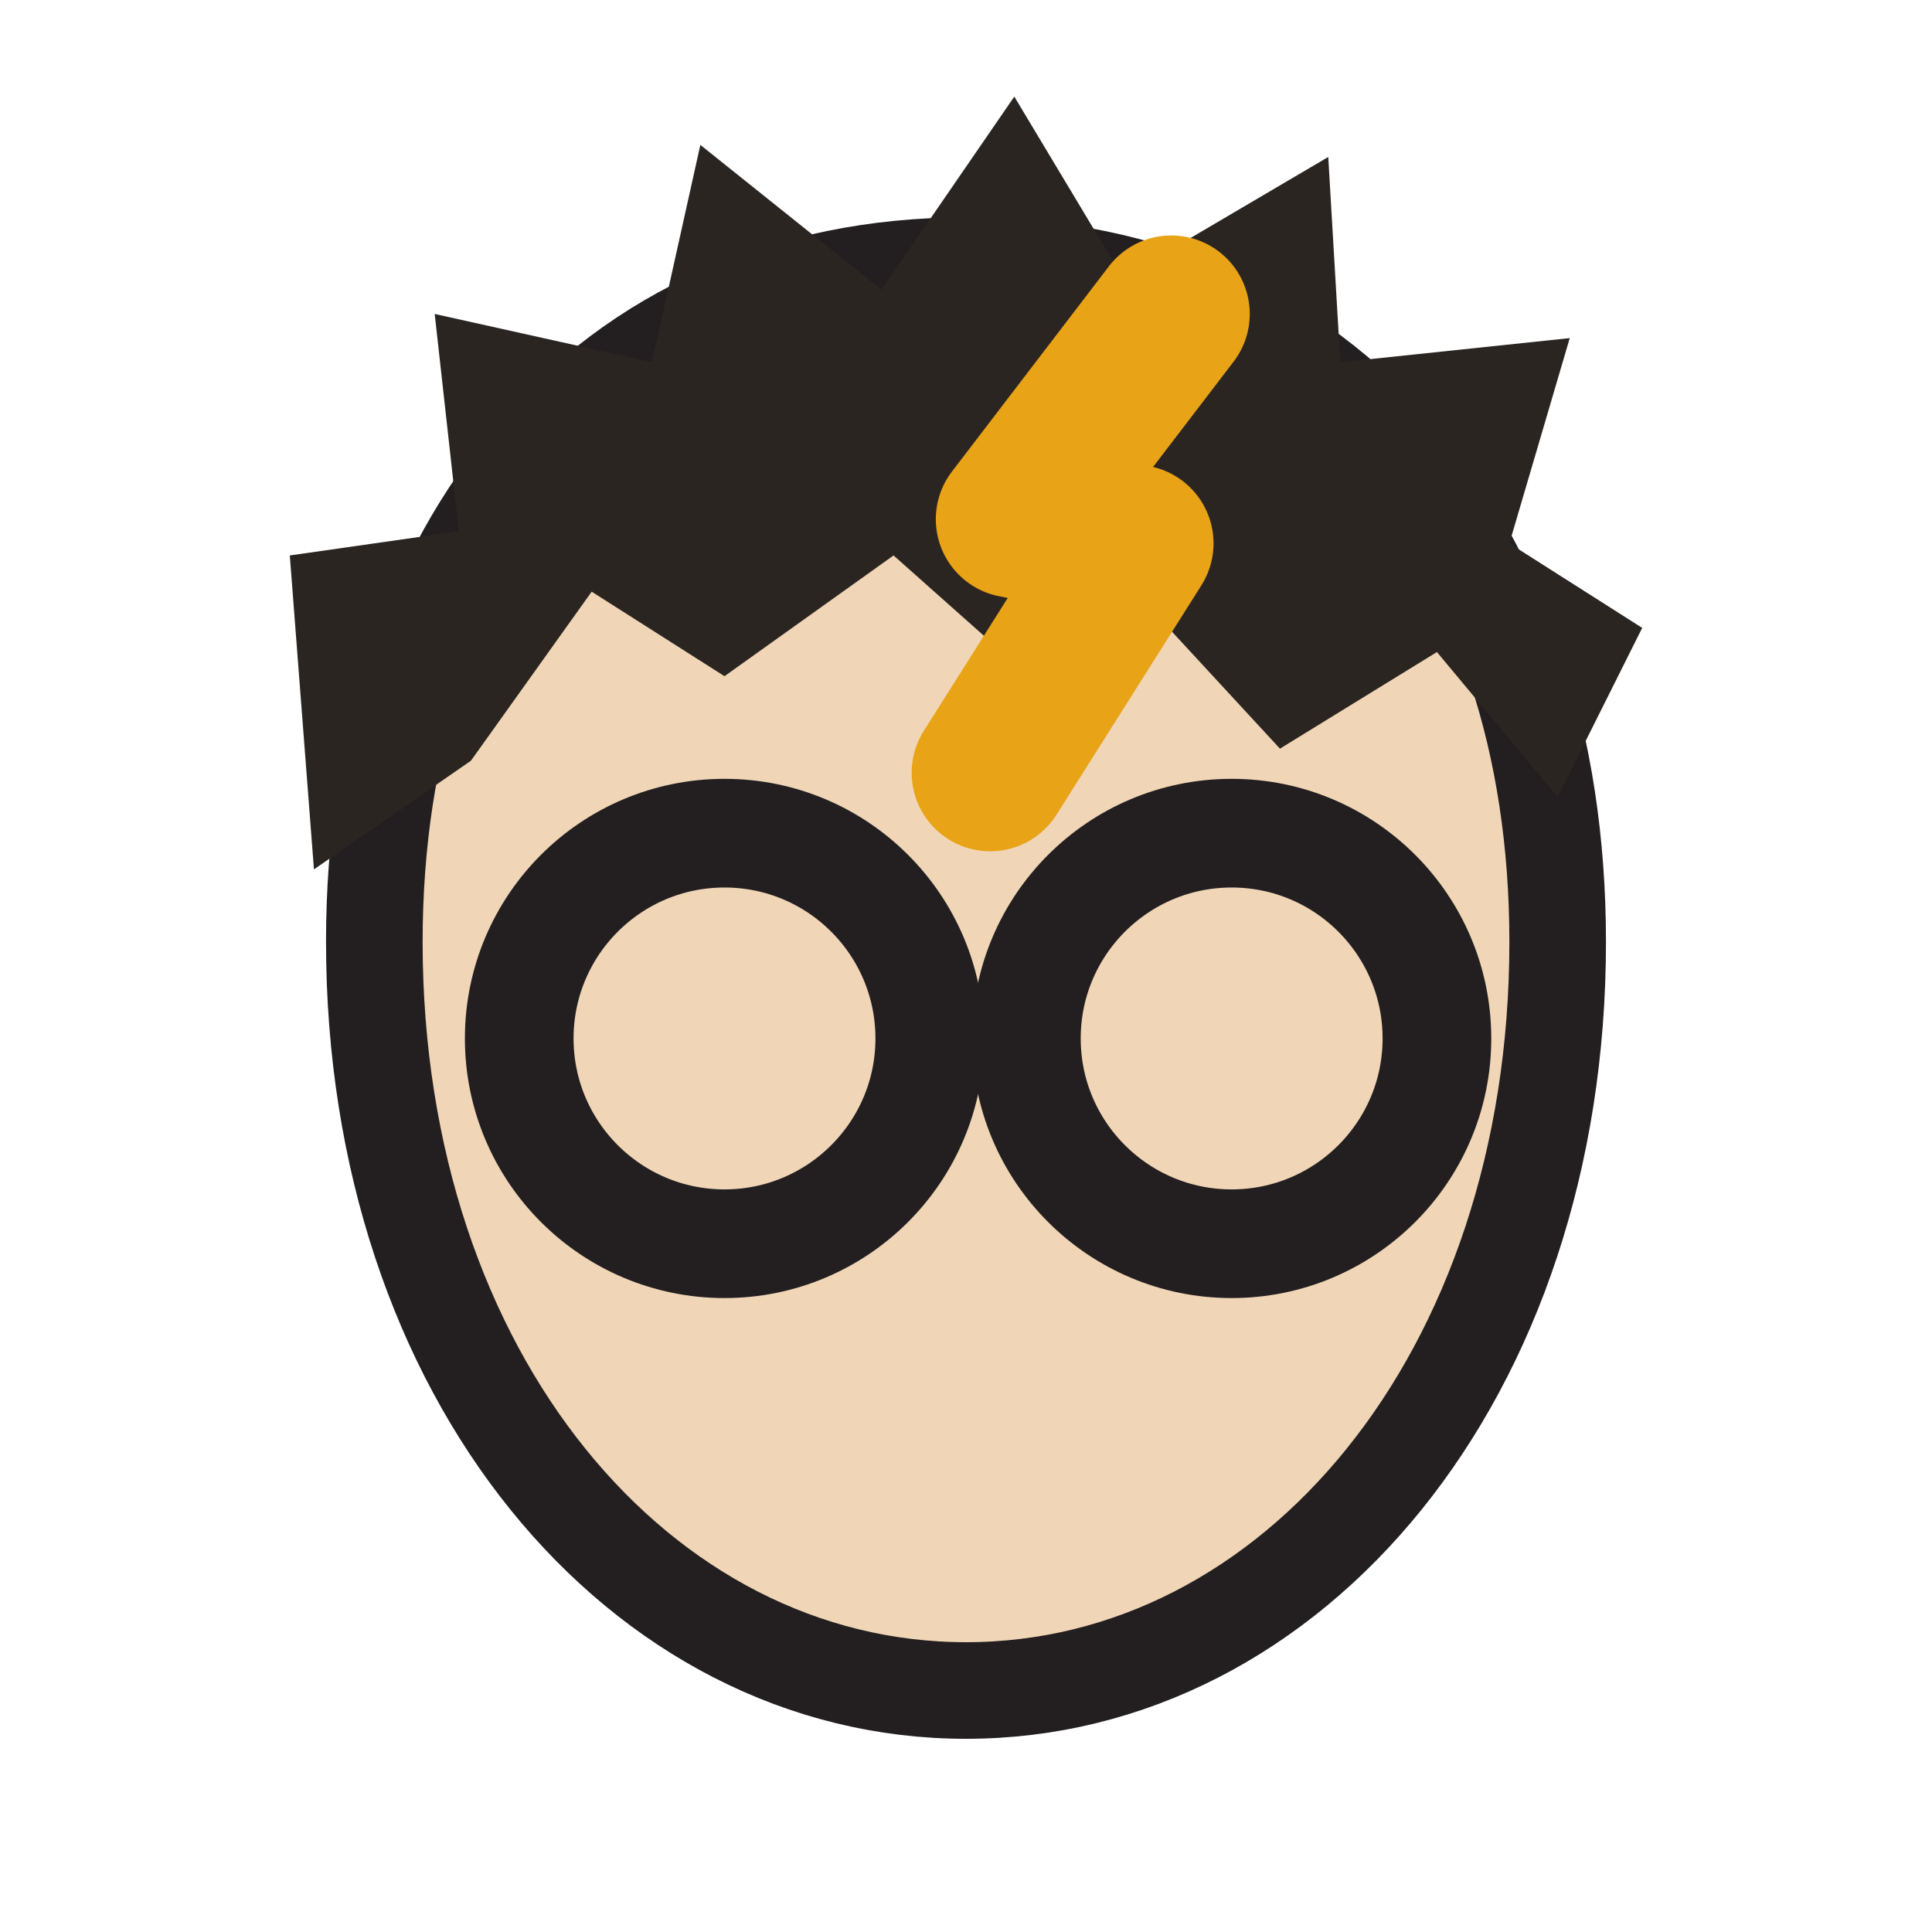
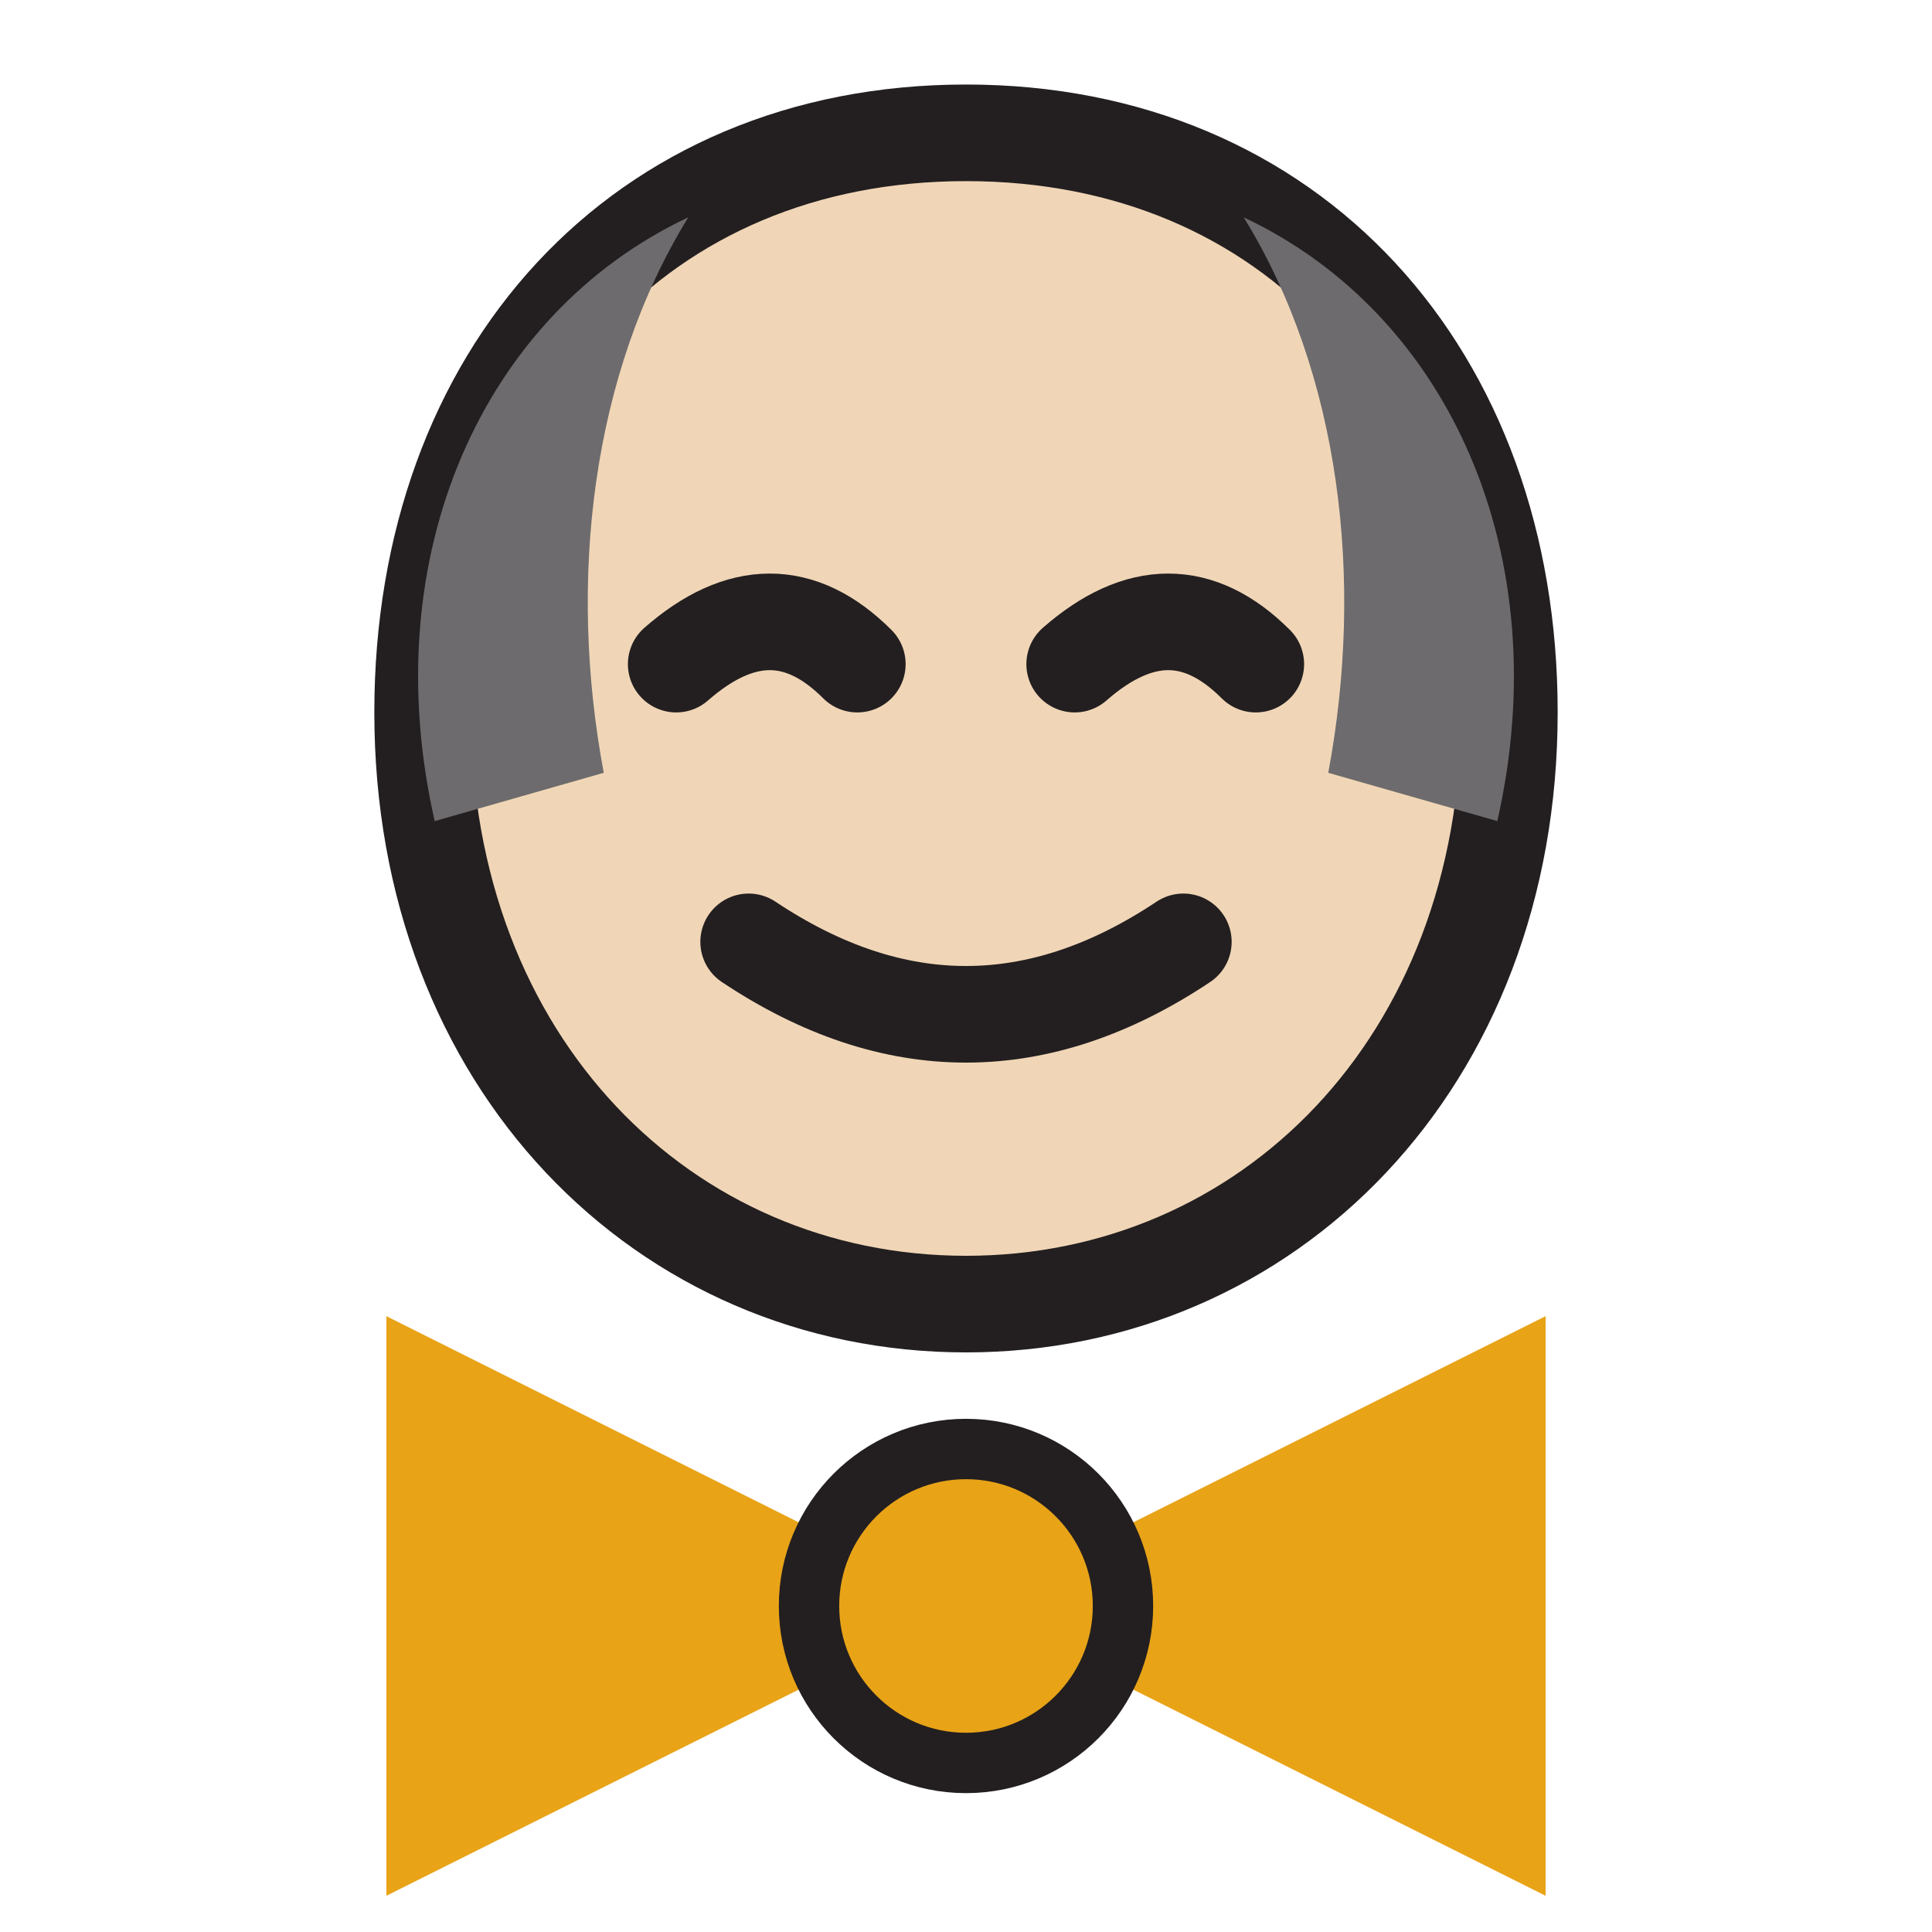
<svg xmlns="http://www.w3.org/2000/svg" width="16" height="16" viewBox="0 0 16 16">
-   <path d="M8 2.2c3 0 4.9 2.3 4.9 5.6 0 3.6-2.2 6.2-4.9 6.2S3.1 11.4 3.1 7.8C3.1 4.5 5 2.2 8 2.2z" fill="#f0d6b7" stroke="#231f20" stroke-width="0.8" />
-   <path d="M2.6 7.2 2.4 4.6 3.8 4.4 3.6 2.6 5.4 3 5.8 1.2 7.3 2.4 8.4 0.8 9.3 2.3 11 1.3 11.1 3 13 2.8 12.5 4.5 13.6 5.2 12.9 6.6 11.9 5.4 10.6 6.2 9.4 4.9 8.3 5.4 7.4 4.6 6 5.6 4.9 4.9 3.9 6.3Z" fill="#2b2522" />
-   <path d="M9.7 2.6 8.4 4.3 9.4 4.5 8.2 6.4" fill="none" stroke="#e8a317" stroke-width="1.3" stroke-linecap="round" stroke-linejoin="round" />
-   <g fill="none" stroke="#231f20" stroke-width="0.9">
-     <circle cx="6" cy="8.6" r="1.7" />
-     <circle cx="10.2" cy="8.6" r="1.7" />
-     <path d="M7.7 8.6h0.8" />
+   <path d="M8 1.1c2.7 0 4.5 2 4.5 4.8 0 2.9-2 4.9-4.5 4.9S3.5 8.8 3.5 5.9C3.5 3.1 5.3 1.1 8 1.1z" fill="#f0d6b7" stroke="#231f20" stroke-width="0.8" />
+   <path d="M3.6 6.8C3.1 4.6 4 2.6 5.7 1.8 4.9 3.1 4.7 4.8 5 6.4z" fill="#6d6b6d" />
+   <path d="M12.4 6.8c.5-2.2-.4-4.2-2.1-5 .8 1.3 1 3 .7 4.6z" fill="#6d6b6d" />
+   <g fill="none" stroke="#231f20" stroke-width="0.8" stroke-linecap="round">
+     <path d="M5.6 5.5q.8-.7 1.5 0" />
+     <path d="M8.9 5.5q.8-.7 1.5 0" />
+     <path d="M6.2 7.8q1.8 1.2 3.6 0" />
  </g>
+   <path d="M8 13.3 3.2 10.9v4.8zM8 13.3l4.8-2.4v4.8z" fill="#e8a317" />
+   <circle cx="8" cy="13.3" r="1.3" fill="#e8a317" stroke="#231f20" stroke-width="0.5" />
</svg>
